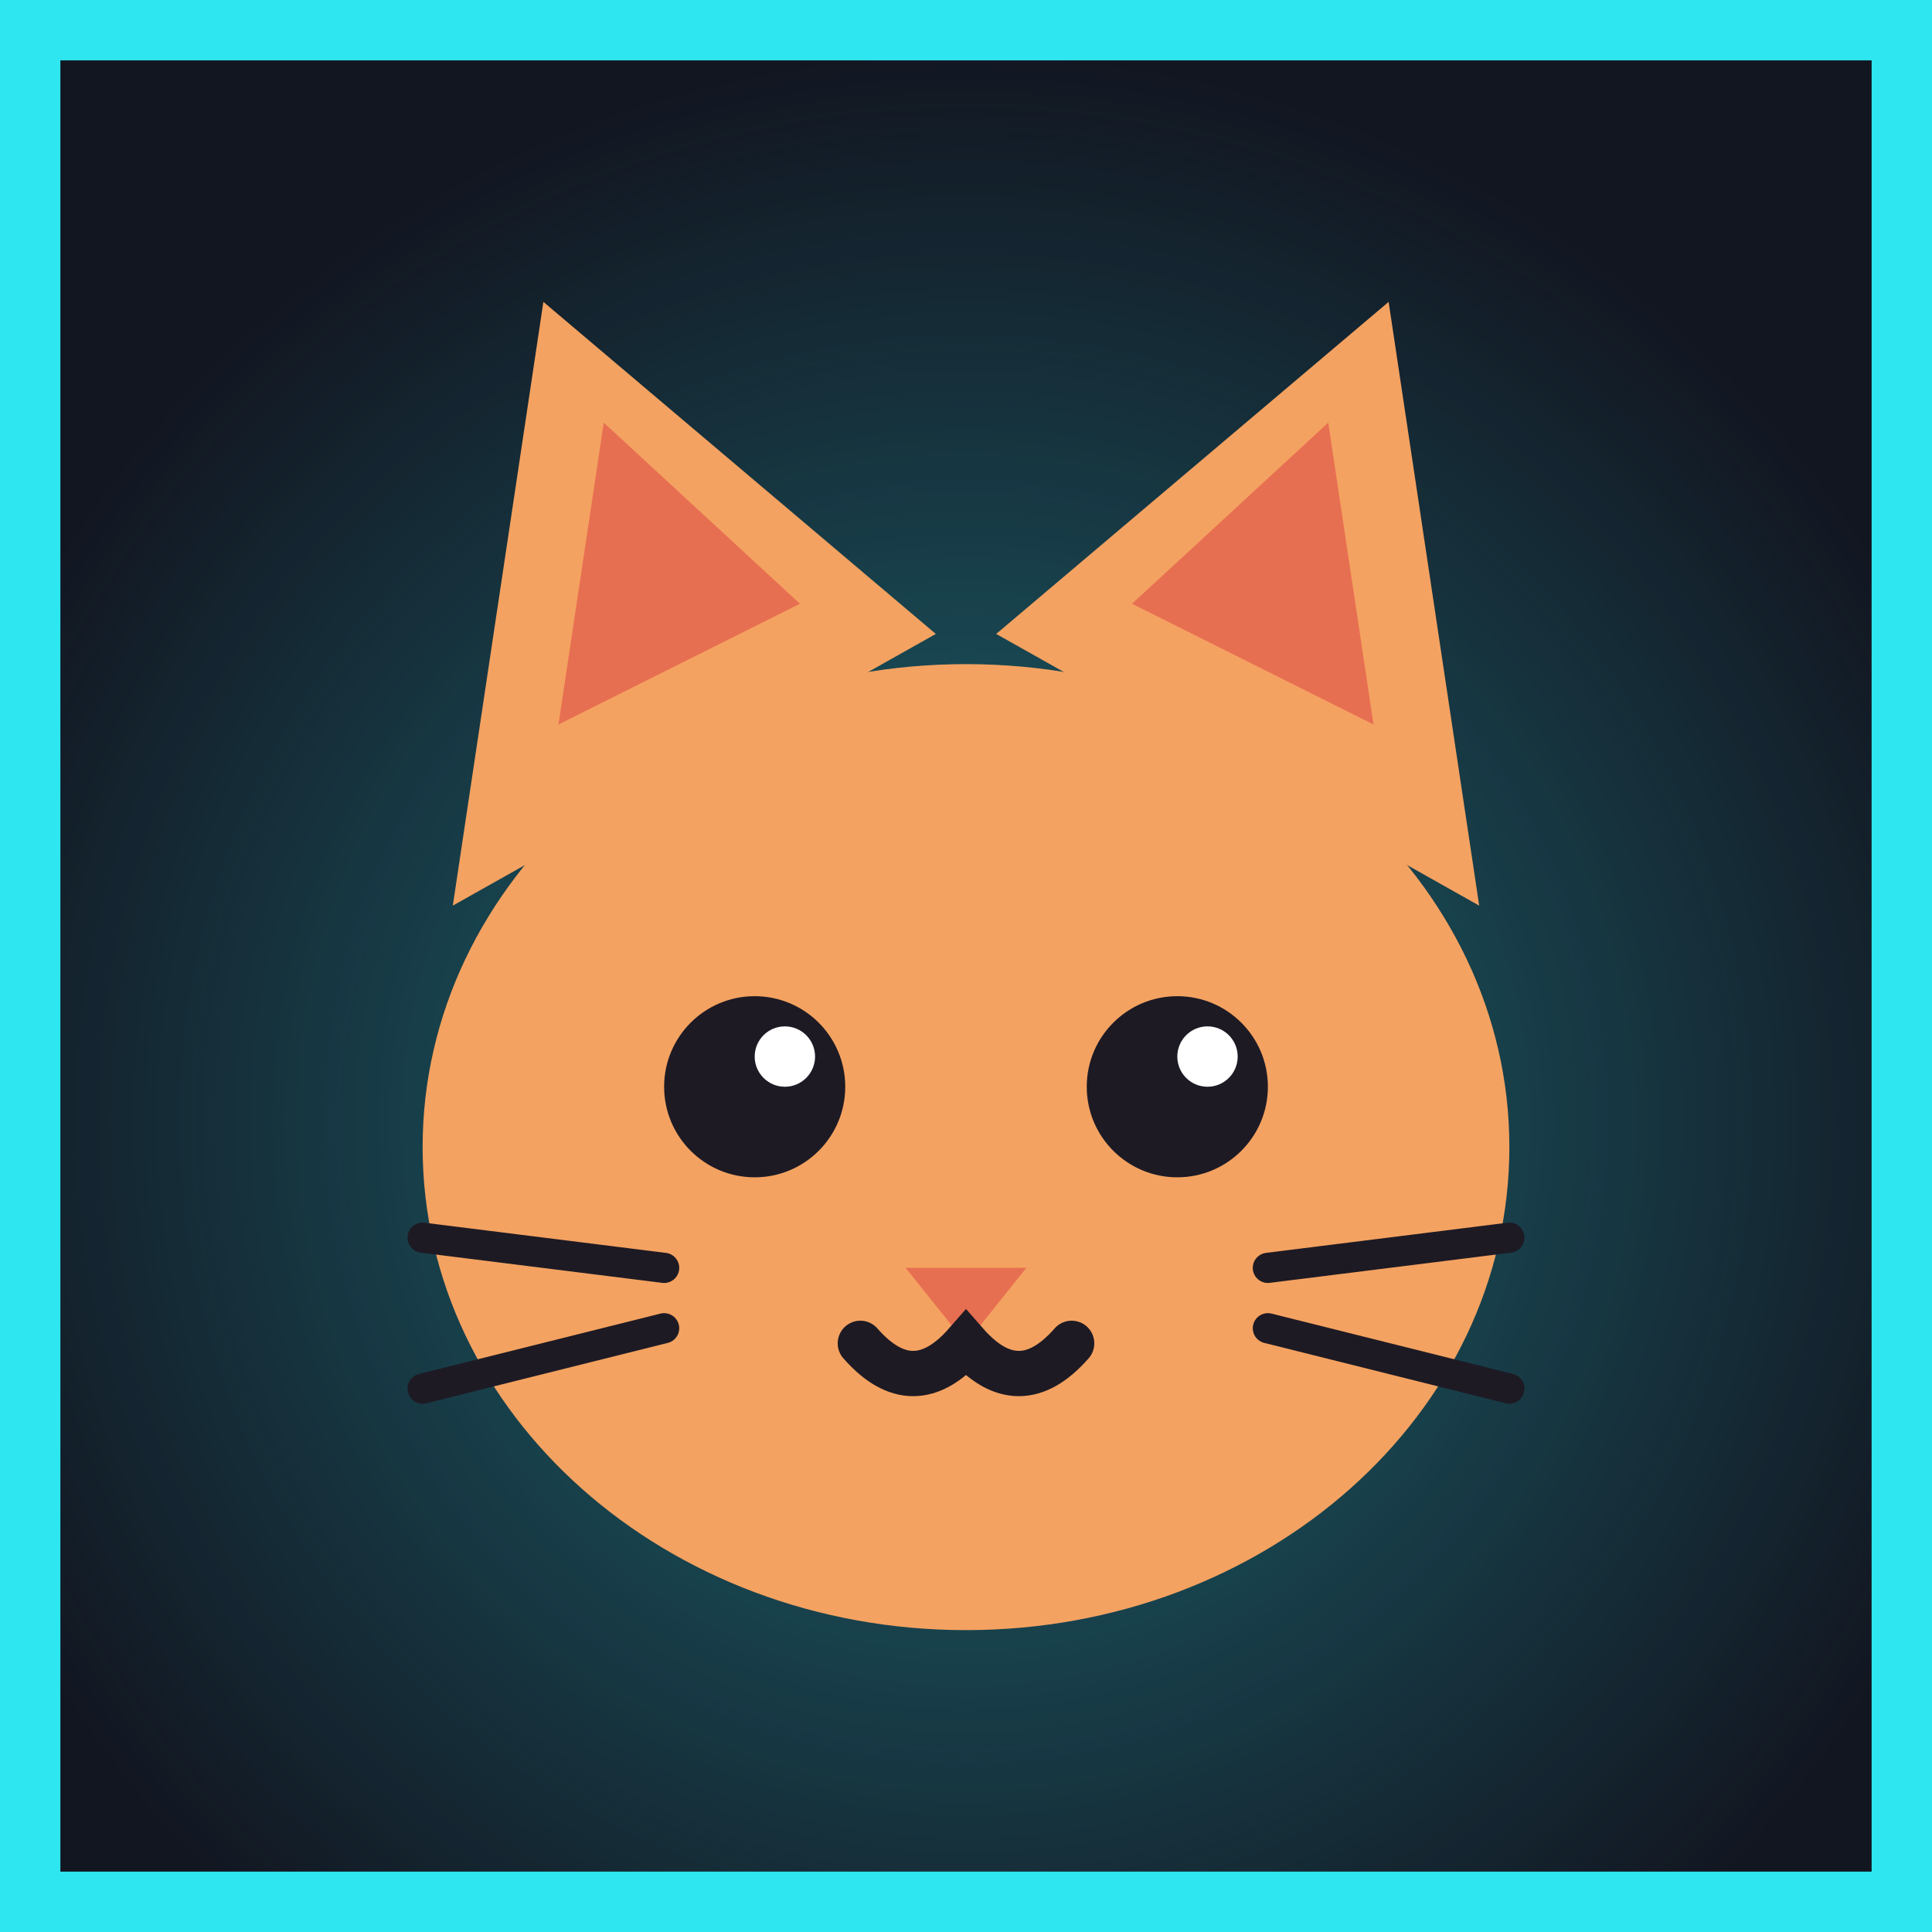
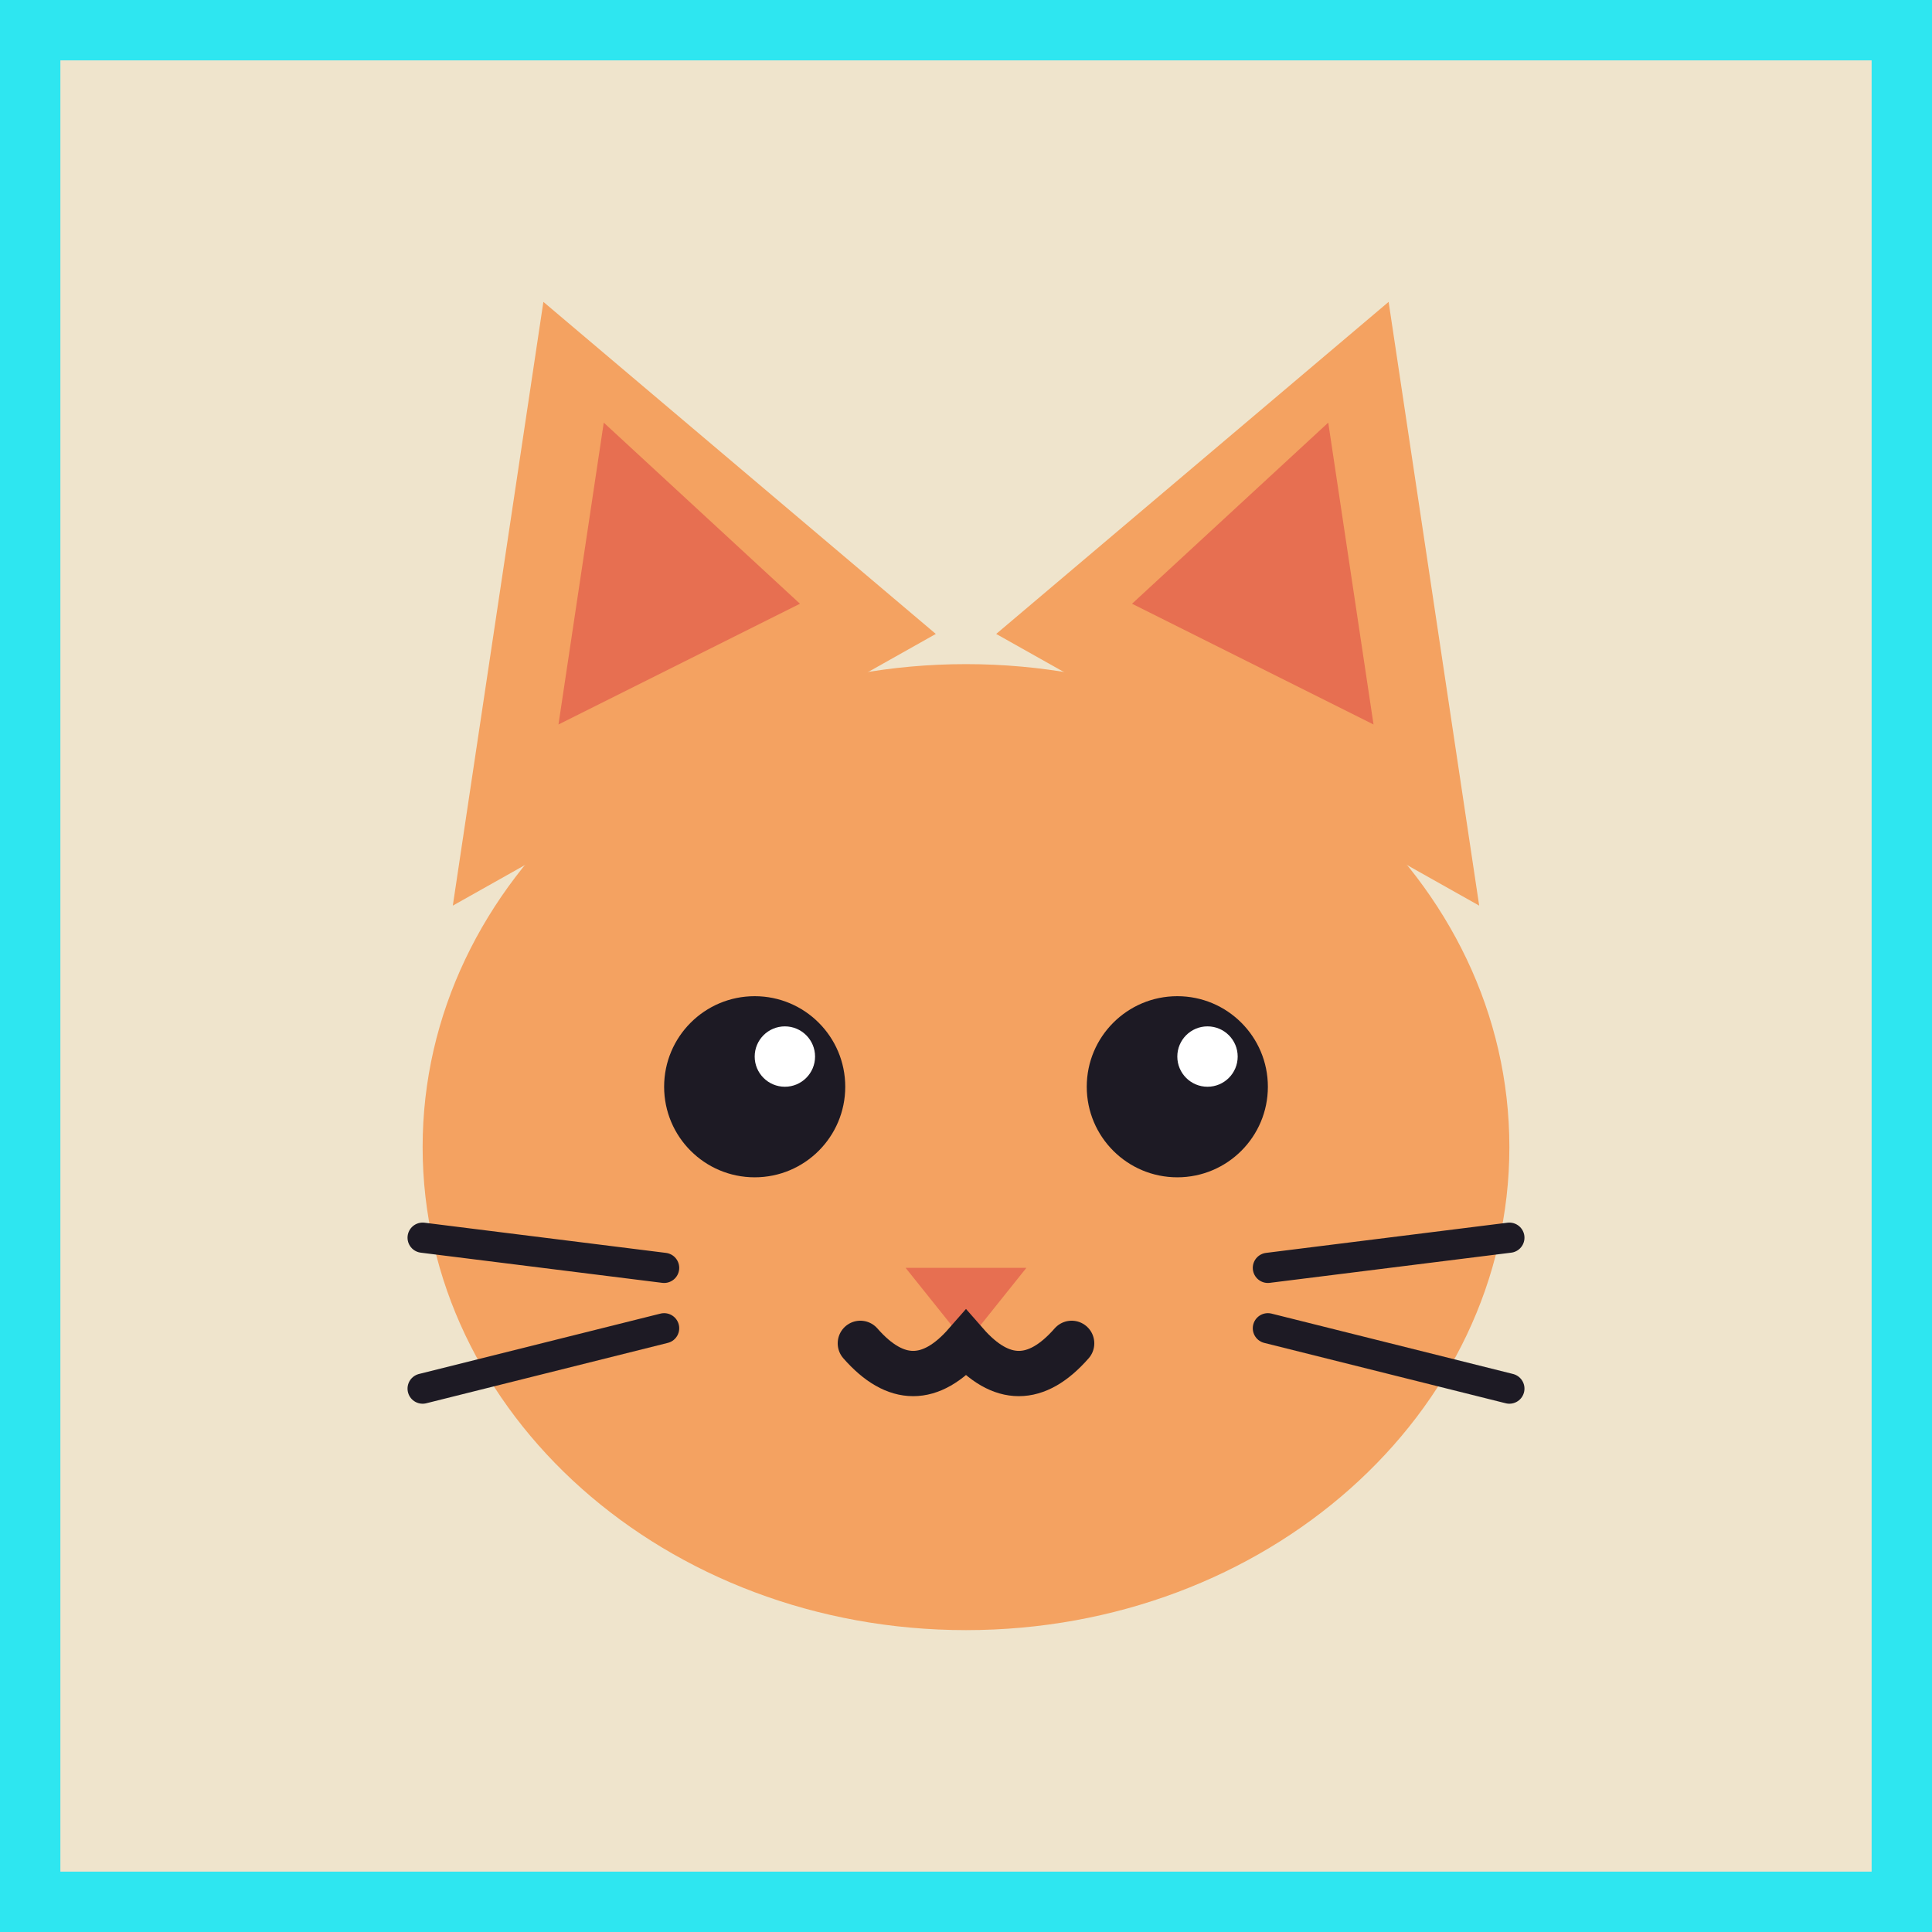
<svg xmlns="http://www.w3.org/2000/svg" viewBox="0 0 64 64">
-   <defs>
-     <radialGradient id="halo" cx="50%" cy="58%" r="55%">
-       <stop offset="0" stop-color="#2ee6f0" stop-opacity="0.4" />
-       <stop offset="1" stop-color="#2ee6f0" stop-opacity="0" />
-     </radialGradient>
-   </defs>
-   <rect width="64" height="64" fill="#121621" />
-   <rect width="64" height="64" fill="url(#halo)" />
+   <rect width="64" height="64" fill="#efe4cc" />
  <path d="M15 30L18 10 31 21z" fill="#f4a261" />
  <path d="M49 30L46 10 33 21z" fill="#f4a261" />
  <path d="M18.5 24L20 14 26.5 20z" fill="#e76f51" />
  <path d="M45.5 24L44 14 37.5 20z" fill="#e76f51" />
  <ellipse cx="32" cy="38" rx="18" ry="16" fill="#f4a261" />
  <circle cx="25" cy="36" r="3" fill="#1d1a24" />
  <circle cx="26" cy="35" r="1" fill="#fff" />
  <circle cx="39" cy="36" r="3" fill="#1d1a24" />
  <circle cx="40" cy="35" r="1" fill="#fff" />
  <path d="M30 42h4l-2 2.5z" fill="#e76f51" />
  <path d="M28.5 44.5q1.75 2 3.5 0q1.75 2 3.5 0" fill="none" stroke="#1d1a24" stroke-width="1.5" stroke-linecap="round" />
  <path d="M14 41l8 1M14 46l8-2M50 41l-8 1M50 46l-8-2" stroke="#1d1a24" stroke-width="1" stroke-linecap="round" />
  <rect x="1" y="1" width="62" height="62" fill="none" stroke="#2ee6f0" stroke-width="2" />
</svg>
